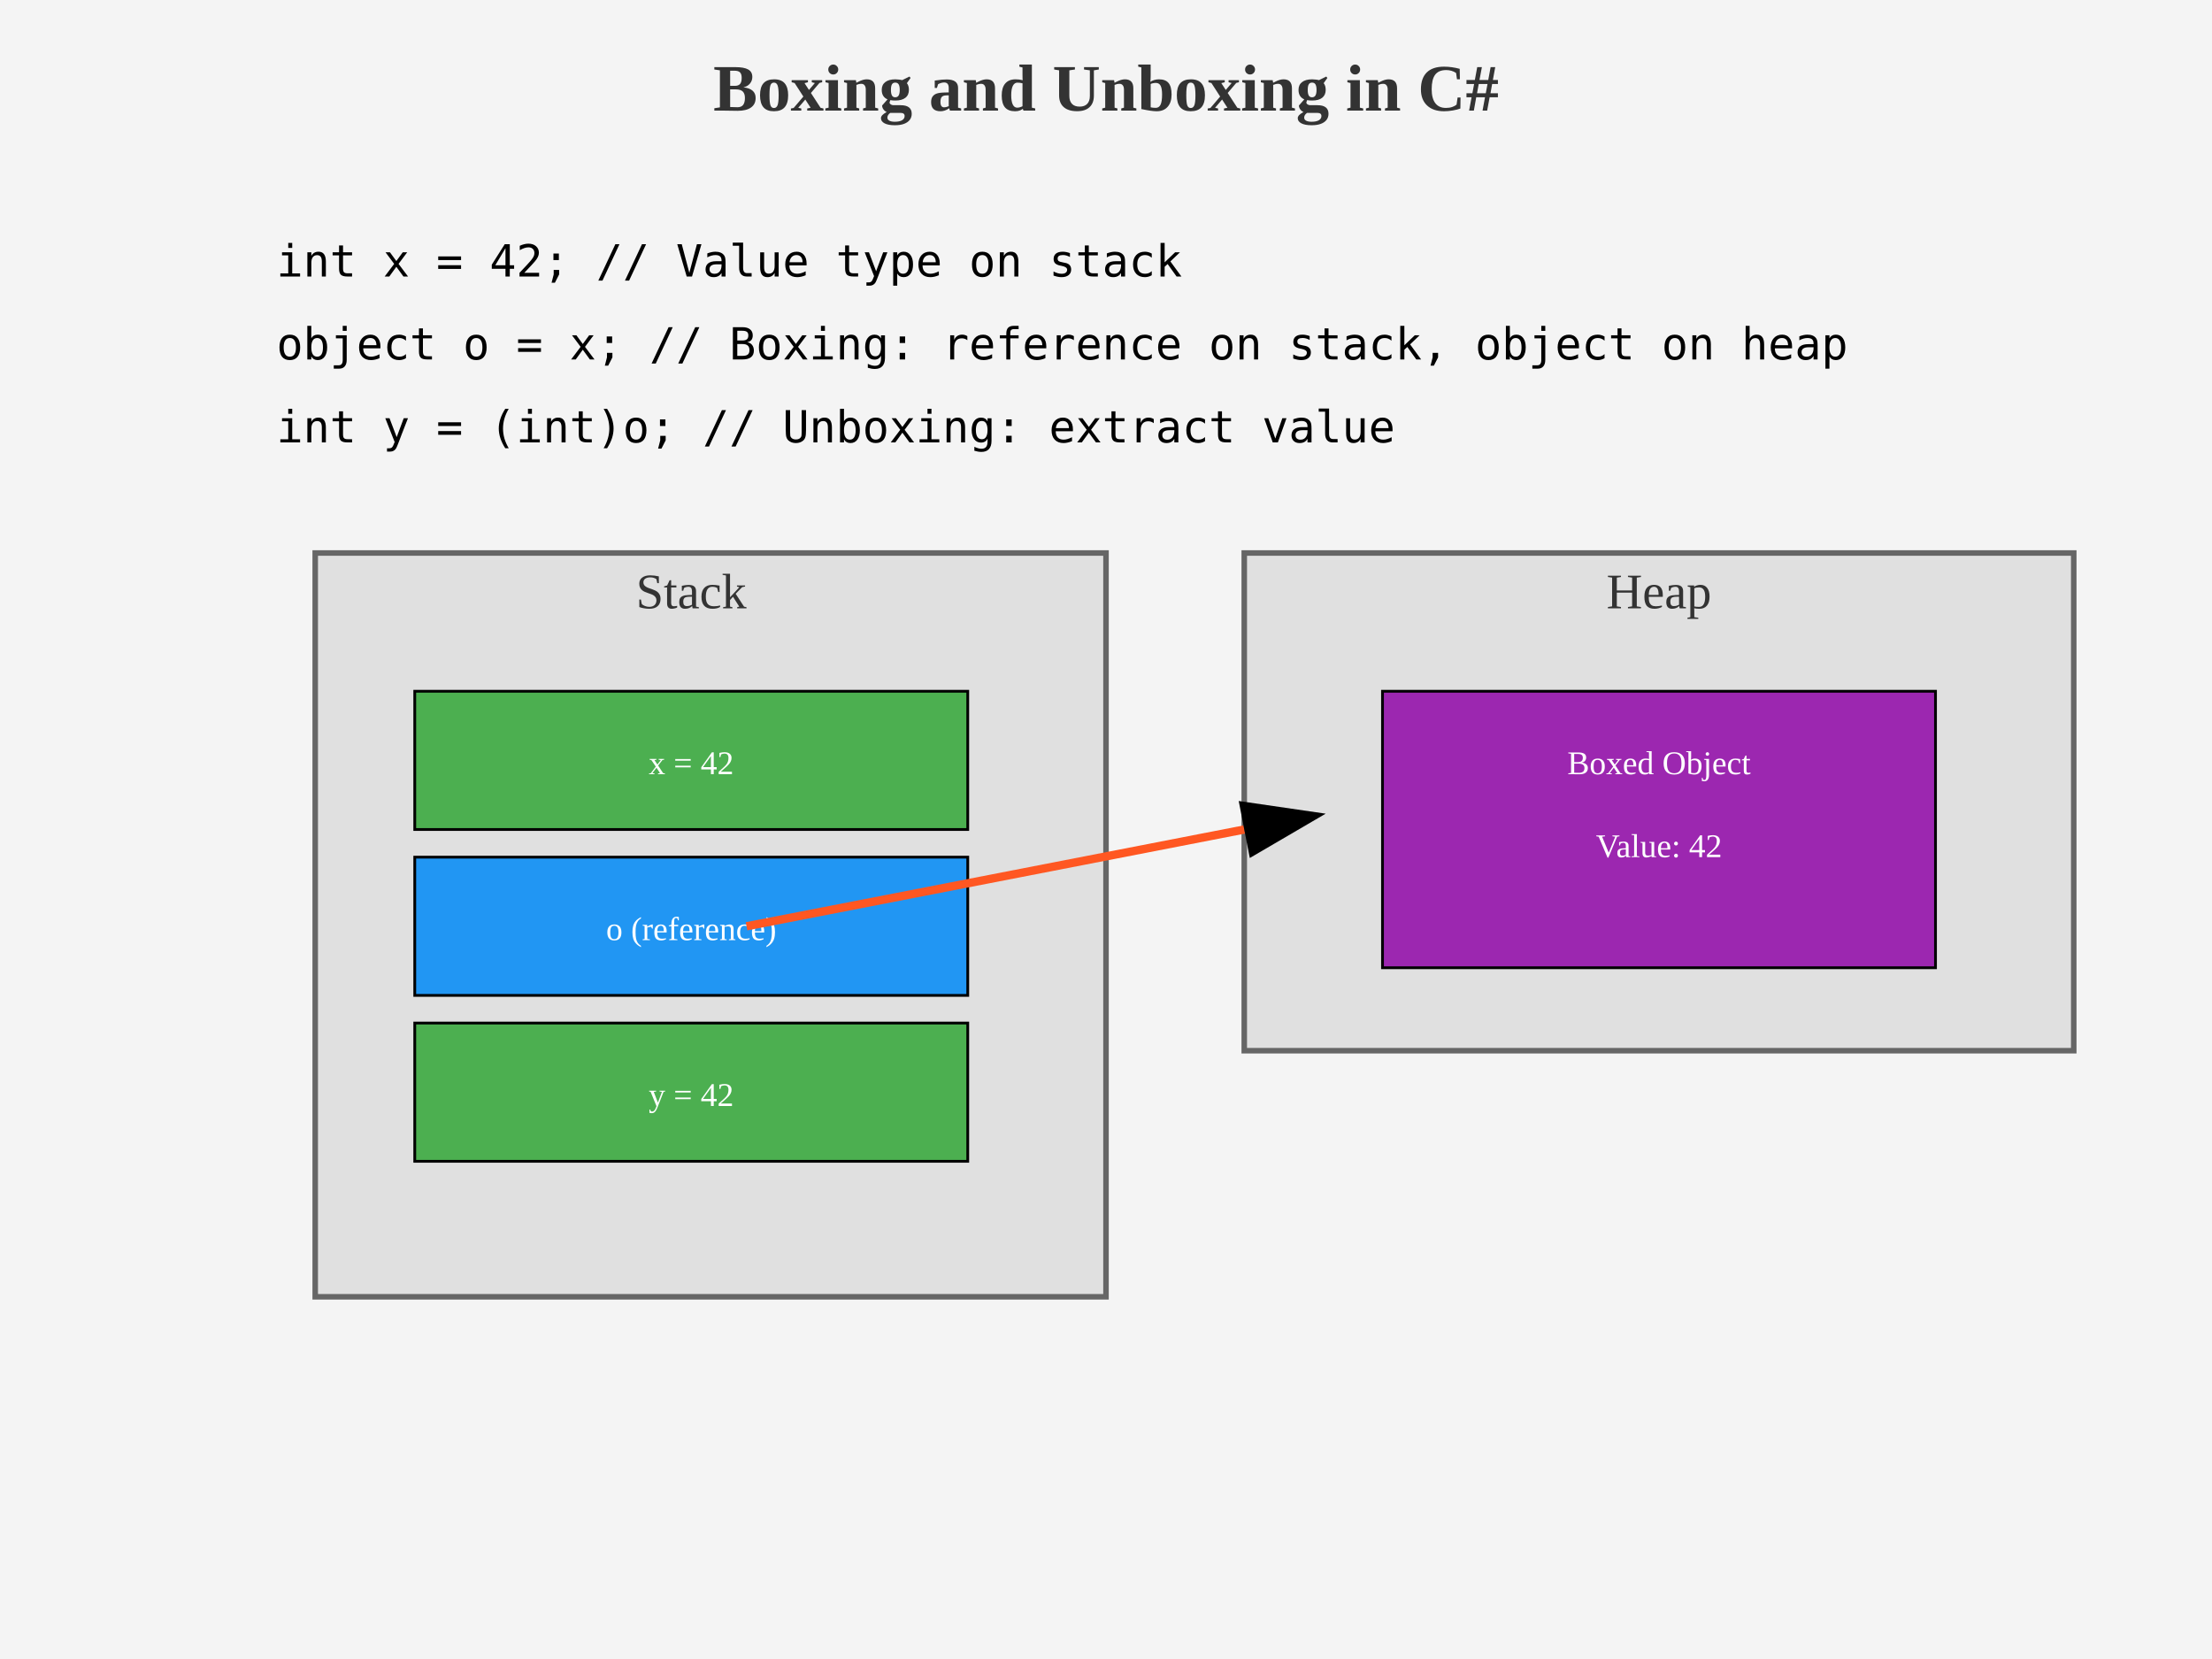
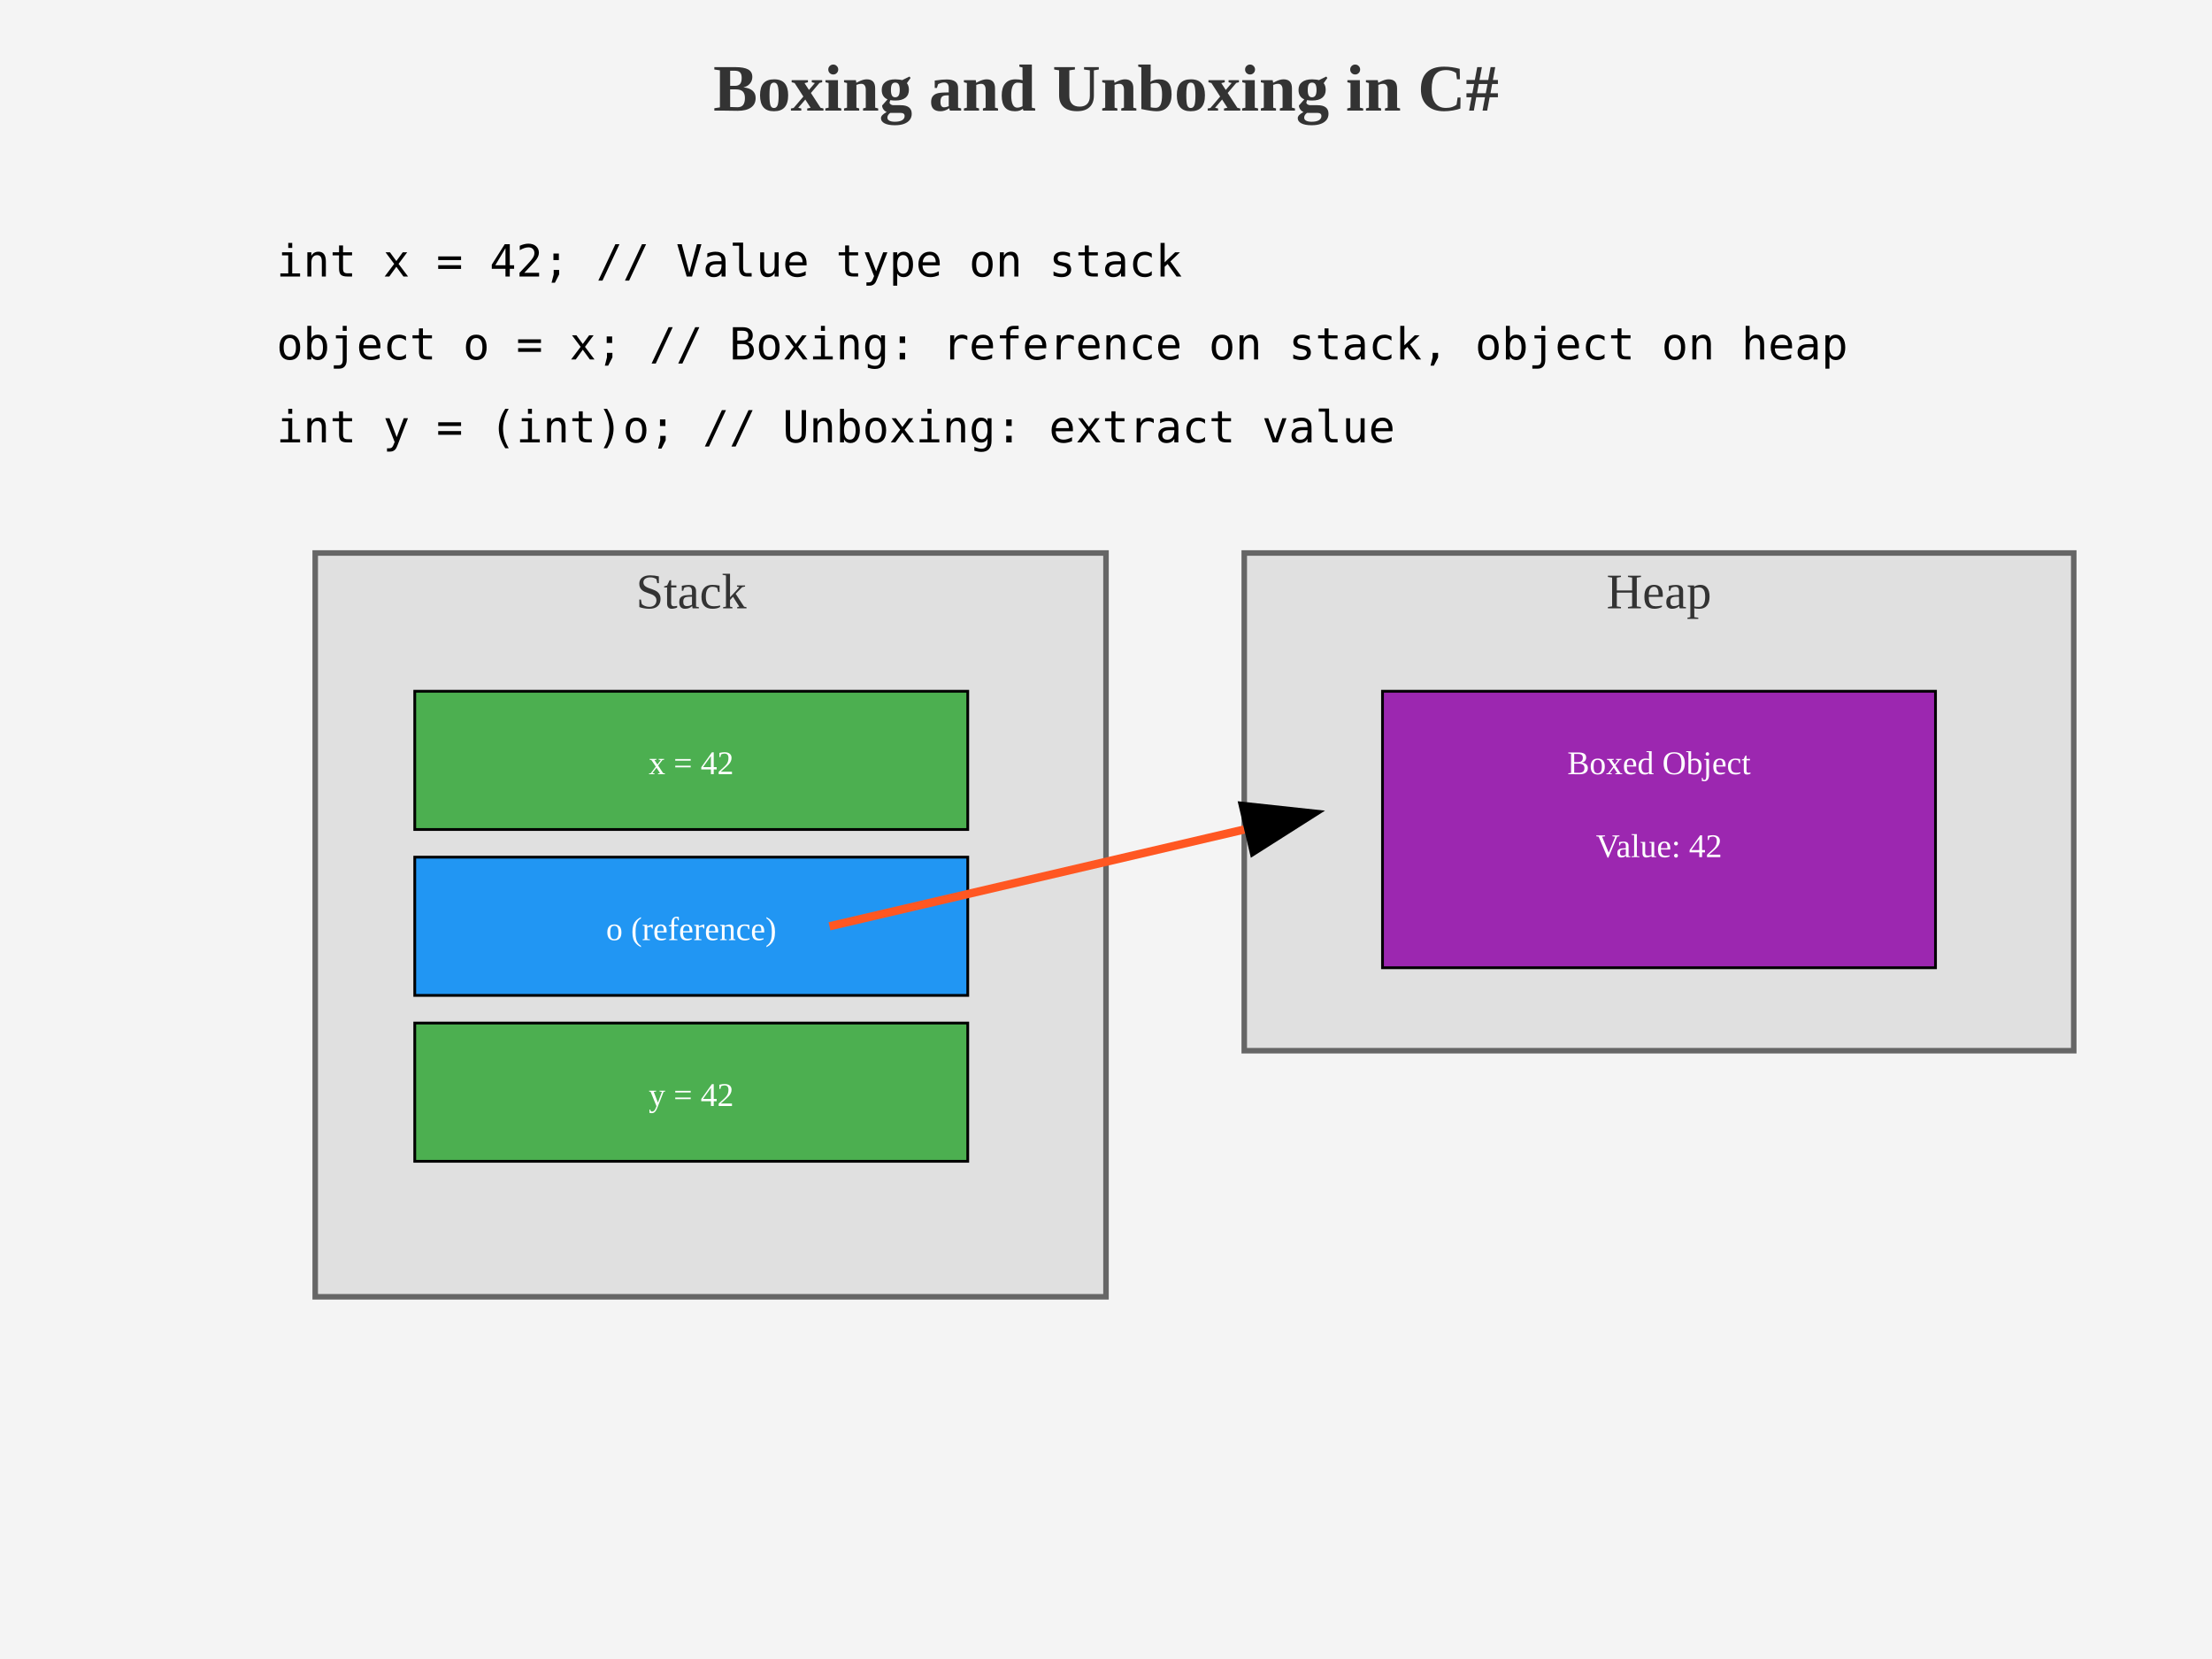
<svg xmlns="http://www.w3.org/2000/svg" viewBox="0 0 800 600">
  <rect x="0" y="0" width="810" height="700" fill="#f4f4f4" />
  <text x="400" y="40" text-anchor="middle" font-size="24" font-weight="bold" fill="#333333">
    Boxing and Unboxing in C#
  </text>
  <text x="100" y="100" font-family="monospace" font-size="16">
    <tspan x="100" dy="0">int x = 42;        // Value type on stack</tspan>
    <tspan x="100" dy="30">object o = x;     // Boxing: reference on stack, object on heap</tspan>
    <tspan x="100" dy="30">int y = (int)o;   // Unboxing: extract value</tspan>
  </text>
  <rect x="114" y="200" width="286" height="269" fill="#e0e0e0" stroke="#666666" stroke-width="2" />
  <text x="250" y="220" text-anchor="middle" font-size="18" fill="#333333">Stack</text>
  <rect x="450" y="200" width="300" height="180" fill="#e0e0e0" stroke="#666666" stroke-width="2" />
  <text x="600" y="220" text-anchor="middle" font-size="18" fill="#333333">Heap</text>
  <rect x="150" y="250" width="200" height="50" fill="#4caf50" stroke="#000000">
    </rect>
  <text x="250" y="280" text-anchor="middle" fill="white">x = 42</text>
  <rect x="150" y="310" width="200" height="50" fill="#2196f3" stroke="#000000">
    </rect>
  <text x="250" y="340" text-anchor="middle" fill="white">o (reference)</text>
  <rect x="150" y="370" width="200" height="50" fill="#4caf50" stroke="#000000">
    </rect>
  <text x="250" y="400" text-anchor="middle" fill="white">y = 42</text>
-   <path d="M 270 335 L 450 300" fill="none" stroke="#ff5722" stroke-width="3" marker-end="url(#arrowhead)" />
+   <path d="M 300 335 L 450 300" fill="none" stroke="#ff5722" stroke-width="3" marker-end="url(#arrowhead)" />
  <rect x="500" y="250" width="200" height="100" fill="#9c27b0" stroke="#000000" />
  <text x="600" y="280" text-anchor="middle" fill="white">Boxed Object</text>
  <text x="600" y="310" text-anchor="middle" fill="white">Value: 42</text>
  <defs>
    <marker id="arrowhead" markerWidth="10" markerHeight="7" refX="0" refY="3.5" orient="auto">
      <polygon points="0,0 10,3.5 0,7" fill="#000000" />
    </marker>
  </defs>
</svg>
